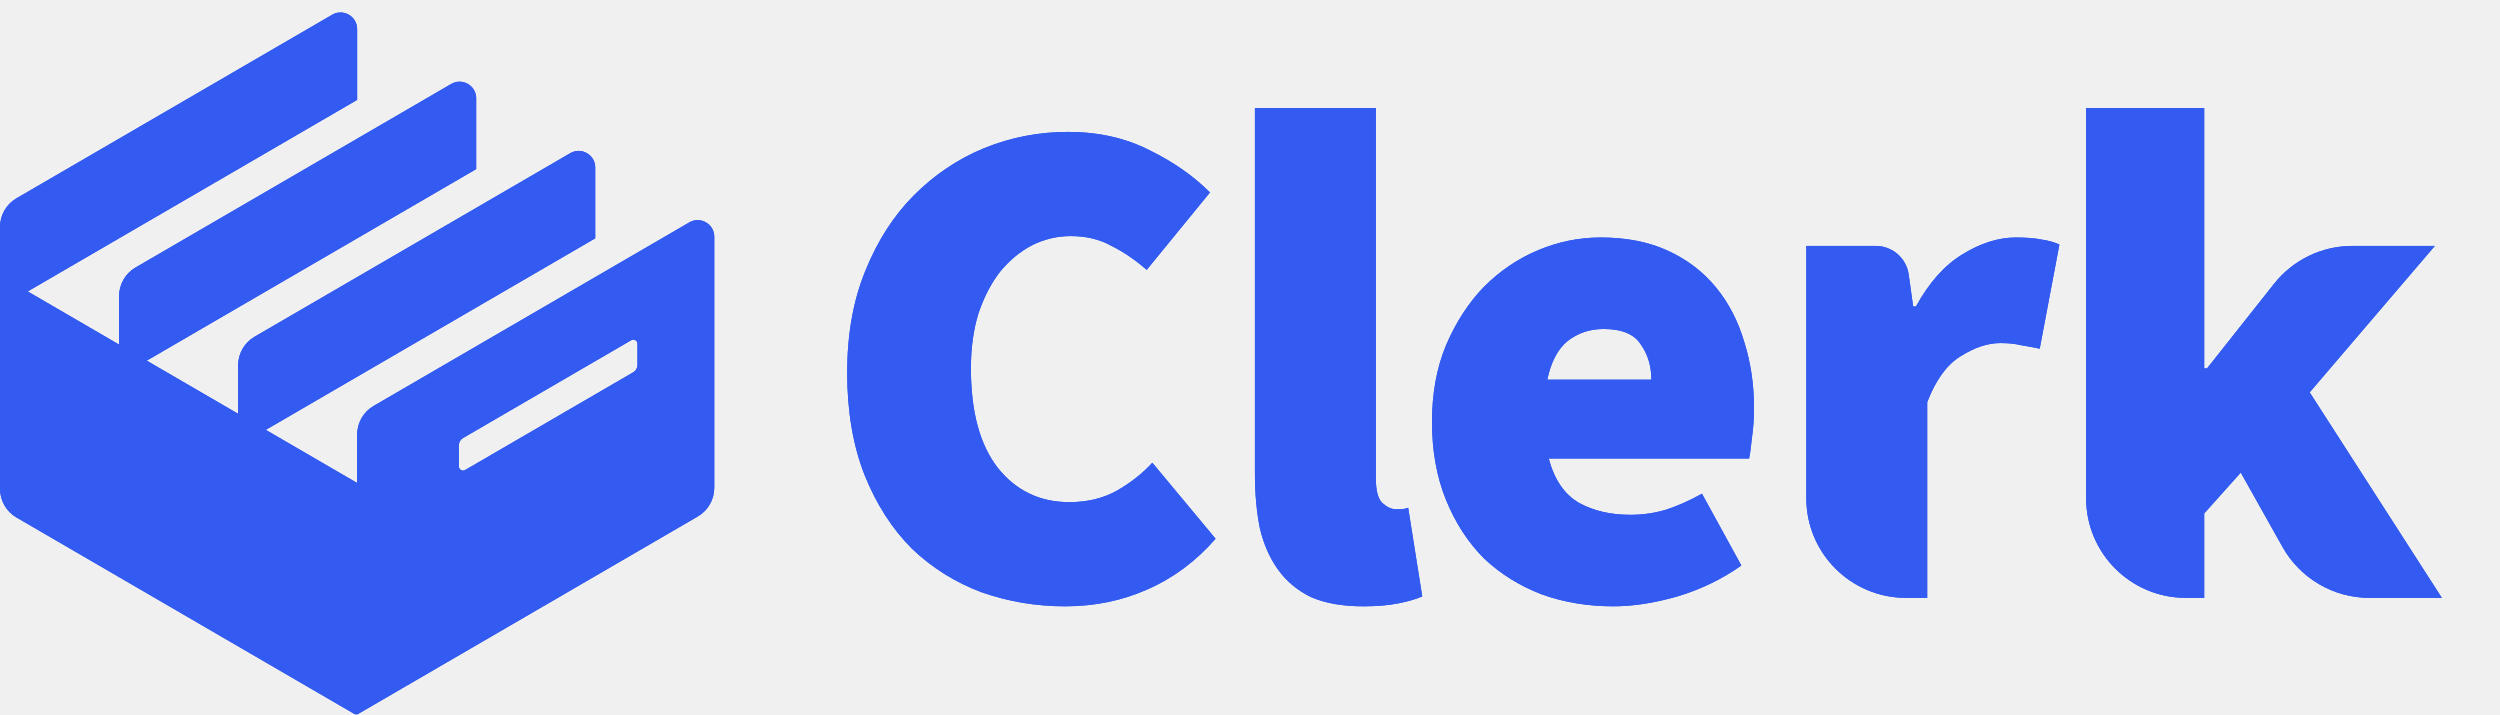
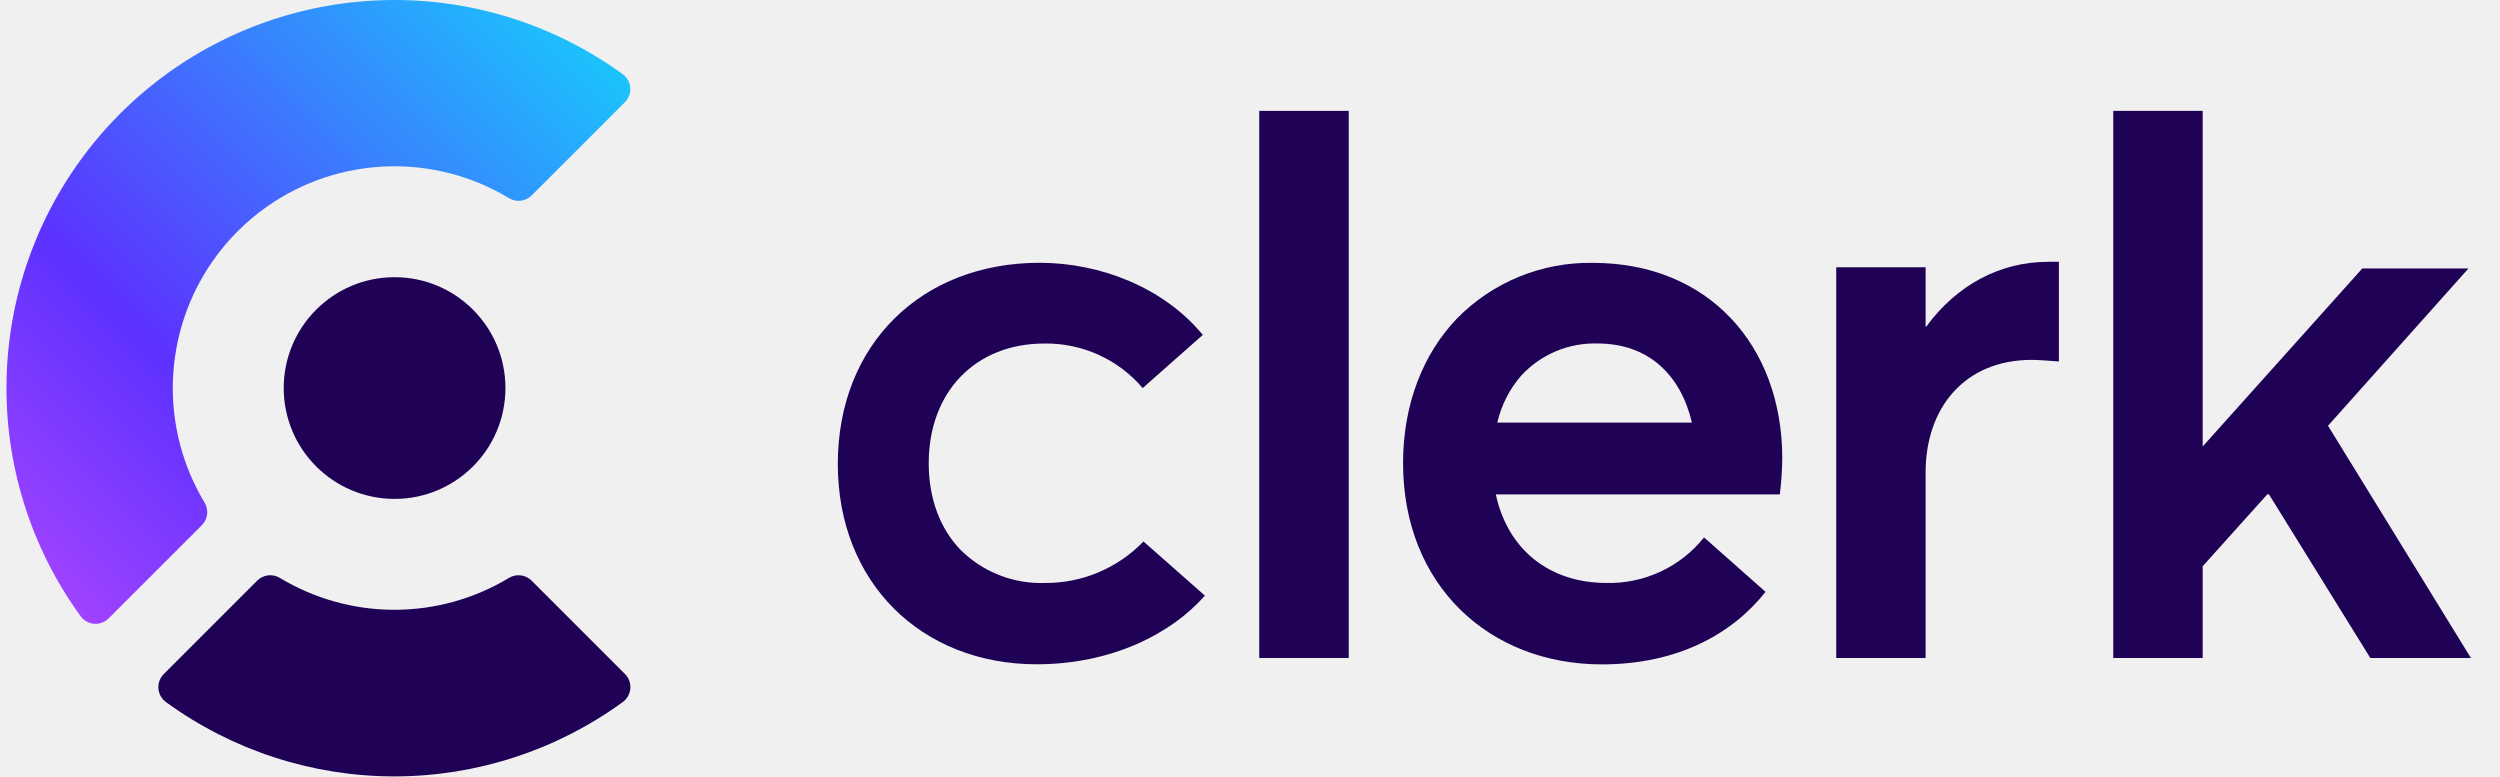
- <svg xmlns="http://www.w3.org/2000/svg" width="602" height="172" viewBox="0 0 602 172" fill="none">
-   <g clip-path="url(#clip0)">
-     <path fill-rule="evenodd" clip-rule="evenodd" d="M3.979 47.74C1.516 49.172 0 51.807 0 54.656V117.701C0 120.55 1.516 123.185 3.979 124.617L86 172.304V172.053L168.021 124.367C170.484 122.935 172 120.3 172 117.451V57.006C172 53.921 168.656 51.998 165.989 53.548L89.979 97.74C87.516 99.172 86 101.807 86 104.656V116.303L6.665 70.178L86 24.053V7.006C86 3.921 82.656 1.998 79.99 3.548L3.979 47.74ZM111.495 105.475C110.879 105.833 110.5 106.492 110.5 107.204V112.315C110.5 113.087 111.336 113.568 112.003 113.18L152.505 89.632C153.121 89.274 153.5 88.615 153.5 87.903V82.792C153.5 82.02 152.664 81.54 151.997 81.927L111.495 105.475Z" fill="#335BF1" />
-     <path d="M57.333 87.99C57.333 85.14 58.849 82.506 61.312 81.073L137.323 36.881C139.989 35.331 143.333 37.255 143.333 40.339V57.387L57.333 107.387V87.99Z" fill="#335BF1" />
-     <path d="M28.667 71.323C28.667 68.473 30.182 65.839 32.646 64.407L108.656 20.215C111.323 18.664 114.667 20.588 114.667 23.673V40.72L28.667 90.72V71.323Z" fill="#335BF1" />
-     <path d="M256.484 146C249.486 146 242.77 144.87 236.337 142.61C230.016 140.238 224.429 136.735 219.576 132.102C214.835 127.356 211.054 121.48 208.233 114.475C205.411 107.356 204 99.108 204 89.729C204 80.463 205.467 72.271 208.402 65.153C211.336 57.921 215.23 51.876 220.084 47.017C225.05 42.045 230.693 38.26 237.014 35.661C243.448 33.062 250.163 31.763 257.161 31.763C264.498 31.763 271.044 33.232 276.8 36.17C282.557 38.994 287.41 42.384 291.36 46.339L276.123 64.983C273.414 62.61 270.592 60.69 267.658 59.221C264.836 57.639 261.563 56.848 257.838 56.848C254.565 56.848 251.461 57.582 248.527 59.051C245.705 60.52 243.165 62.61 240.908 65.322C238.764 68.034 237.014 71.368 235.66 75.322C234.418 79.277 233.797 83.74 233.797 88.712C233.797 99.108 235.942 107.074 240.231 112.61C244.633 118.147 250.389 120.916 257.5 120.916C261.789 120.916 265.57 120.012 268.843 118.204C272.229 116.283 275.107 114.023 277.477 111.424L292.715 129.729C287.974 135.153 282.5 139.221 276.292 141.932C270.197 144.644 263.595 146 256.484 146Z" fill="#335BF1" />
-     <path d="M328.258 146C323.291 146 319.115 145.266 315.729 143.797C312.456 142.215 309.804 140.012 307.772 137.187C305.74 134.362 304.273 131.029 303.37 127.187C302.58 123.232 302.185 118.882 302.185 114.136V26H331.305V115.153C331.305 118.091 331.813 120.068 332.829 121.085C333.958 122.102 335.03 122.61 336.046 122.61C336.61 122.61 337.061 122.61 337.4 122.61C337.852 122.61 338.416 122.497 339.093 122.271L342.479 143.627C340.899 144.305 338.924 144.87 336.554 145.322C334.296 145.774 331.531 146 328.258 146Z" fill="#335BF1" />
-     <path d="M388.504 146C382.297 146 376.54 145.04 371.235 143.119C365.931 141.085 361.303 138.204 357.353 134.475C353.515 130.633 350.468 125.944 348.21 120.407C345.953 114.87 344.824 108.599 344.824 101.593C344.824 94.701 345.953 88.543 348.21 83.119C350.581 77.582 353.628 72.893 357.353 69.051C361.19 65.209 365.536 62.271 370.389 60.237C375.242 58.204 380.265 57.187 385.457 57.187C391.665 57.187 397.082 58.26 401.71 60.407C406.338 62.554 410.175 65.492 413.223 69.221C416.27 72.949 418.527 77.3 419.995 82.272C421.575 87.243 422.365 92.554 422.365 98.204C422.365 100.803 422.196 103.232 421.857 105.492C421.631 107.752 421.406 109.39 421.18 110.407H372.929C374.283 115.492 376.71 119.051 380.209 121.085C383.707 123.006 387.827 123.966 392.568 123.966C395.502 123.966 398.324 123.571 401.033 122.78C403.854 121.876 406.789 120.577 409.836 118.882L419.318 136.17C414.69 139.447 409.554 141.932 403.911 143.627C398.38 145.209 393.245 146 388.504 146ZM372.59 91.424H397.647C397.647 88.147 396.8 85.322 395.107 82.949C393.527 80.464 390.536 79.221 386.134 79.221C382.861 79.221 379.983 80.181 377.5 82.102C375.129 84.023 373.493 87.13 372.59 91.424Z" fill="#335BF1" />
-     <path d="M458.956 143.966C445.701 143.966 434.956 133.221 434.956 119.966V59.221H451.696C455.687 59.221 459.068 62.163 459.619 66.116L460.69 73.797H461.367C464.527 68.034 468.252 63.853 472.541 61.255C476.943 58.543 481.232 57.187 485.408 57.187C488.004 57.187 490.092 57.356 491.672 57.695C493.252 57.921 494.663 58.317 495.905 58.882L491.164 83.966C489.584 83.627 488.06 83.345 486.593 83.119C485.238 82.78 483.602 82.61 481.683 82.61C478.636 82.61 475.419 83.684 472.033 85.831C468.76 87.865 466.107 91.537 464.076 96.848V143.966H458.956Z" fill="#335BF1" />
-     <path d="M526.333 143.966C513.078 143.966 502.333 133.221 502.333 119.966V26H530.776V88.712H531.453L547.61 68.317C552.162 62.571 559.091 59.221 566.422 59.221H586.307L556.171 94.475L588 143.966H570.562C561.883 143.966 553.88 139.28 549.633 131.712L539.579 113.797L530.776 123.627V143.966H526.333Z" fill="#335BF1" />
-     <path fill-rule="evenodd" clip-rule="evenodd" d="M3.979 47.74C1.516 49.172 0 51.807 0 54.656V117.701C0 120.55 1.516 123.185 3.979 124.617L86 172.304V172.053L168.021 124.367C170.484 122.935 172 120.3 172 117.451V57.006C172 53.921 168.656 51.998 165.989 53.548L89.979 97.74C87.516 99.172 86 101.807 86 104.656V116.303L6.665 70.178L86 24.053V7.006C86 3.921 82.656 1.998 79.99 3.548L3.979 47.74ZM111.495 105.475C110.879 105.833 110.5 106.492 110.5 107.204V112.315C110.5 113.087 111.336 113.568 112.003 113.18L152.505 89.632C153.121 89.274 153.5 88.615 153.5 87.903V82.792C153.5 82.02 152.664 81.54 151.997 81.927L111.495 105.475Z" fill="#335BF1" />
-     <path d="M57.333 87.99C57.333 85.14 58.849 82.506 61.312 81.073L137.323 36.881C139.989 35.331 143.333 37.255 143.333 40.339V57.387L57.333 107.387V87.99Z" fill="#335BF1" />
-     <path d="M28.667 71.323C28.667 68.473 30.182 65.839 32.646 64.407L108.656 20.215C111.323 18.664 114.667 20.588 114.667 23.673V40.72L28.667 90.72V71.323Z" fill="#335BF1" />
-     <path d="M256.484 146C249.486 146 242.77 144.87 236.337 142.61C230.016 140.238 224.429 136.735 219.576 132.102C214.835 127.356 211.054 121.48 208.233 114.475C205.411 107.356 204 99.108 204 89.729C204 80.463 205.467 72.271 208.402 65.153C211.336 57.921 215.23 51.876 220.084 47.017C225.05 42.045 230.693 38.26 237.014 35.661C243.448 33.062 250.163 31.763 257.161 31.763C264.498 31.763 271.044 33.232 276.8 36.17C282.557 38.994 287.41 42.384 291.36 46.339L276.123 64.983C273.414 62.61 270.592 60.69 267.658 59.221C264.836 57.639 261.563 56.848 257.838 56.848C254.565 56.848 251.461 57.582 248.527 59.051C245.705 60.52 243.165 62.61 240.908 65.322C238.764 68.034 237.014 71.368 235.66 75.322C234.418 79.277 233.797 83.74 233.797 88.712C233.797 99.108 235.942 107.074 240.231 112.61C244.633 118.147 250.389 120.916 257.5 120.916C261.789 120.916 265.57 120.012 268.843 118.204C272.229 116.283 275.107 114.023 277.477 111.424L292.715 129.729C287.974 135.153 282.5 139.221 276.292 141.932C270.197 144.644 263.595 146 256.484 146Z" fill="#335BF1" />
-     <path d="M328.258 146C323.291 146 319.115 145.266 315.729 143.797C312.456 142.215 309.804 140.012 307.772 137.187C305.74 134.362 304.273 131.029 303.37 127.187C302.58 123.232 302.185 118.882 302.185 114.136V26H331.305V115.153C331.305 118.091 331.813 120.068 332.829 121.085C333.958 122.102 335.03 122.61 336.046 122.61C336.61 122.61 337.061 122.61 337.4 122.61C337.852 122.61 338.416 122.497 339.093 122.271L342.479 143.627C340.899 144.305 338.924 144.87 336.554 145.322C334.296 145.774 331.531 146 328.258 146Z" fill="#335BF1" />
-     <path d="M388.504 146C382.297 146 376.54 145.04 371.235 143.119C365.931 141.085 361.303 138.204 357.353 134.475C353.515 130.633 350.468 125.944 348.21 120.407C345.953 114.87 344.824 108.599 344.824 101.593C344.824 94.701 345.953 88.543 348.21 83.119C350.581 77.582 353.628 72.893 357.353 69.051C361.19 65.209 365.536 62.271 370.389 60.237C375.242 58.204 380.265 57.187 385.457 57.187C391.665 57.187 397.082 58.26 401.71 60.407C406.338 62.554 410.175 65.492 413.223 69.221C416.27 72.949 418.527 77.3 419.995 82.272C421.575 87.243 422.365 92.554 422.365 98.204C422.365 100.803 422.196 103.232 421.857 105.492C421.631 107.752 421.406 109.39 421.18 110.407H372.929C374.283 115.492 376.71 119.051 380.209 121.085C383.707 123.006 387.827 123.966 392.568 123.966C395.502 123.966 398.324 123.571 401.033 122.78C403.854 121.876 406.789 120.577 409.836 118.882L419.318 136.17C414.69 139.447 409.554 141.932 403.911 143.627C398.38 145.209 393.245 146 388.504 146ZM372.59 91.424H397.647C397.647 88.147 396.8 85.322 395.107 82.949C393.527 80.464 390.536 79.221 386.134 79.221C382.861 79.221 379.983 80.181 377.5 82.102C375.129 84.023 373.493 87.13 372.59 91.424Z" fill="#335BF1" />
-     <path d="M458.956 143.966C445.701 143.966 434.956 133.221 434.956 119.966V59.221H451.696C455.687 59.221 459.068 62.163 459.619 66.116L460.69 73.797H461.367C464.527 68.034 468.252 63.853 472.541 61.255C476.943 58.543 481.232 57.187 485.408 57.187C488.004 57.187 490.092 57.356 491.672 57.695C493.252 57.921 494.663 58.317 495.905 58.882L491.164 83.966C489.584 83.627 488.06 83.345 486.593 83.119C485.238 82.78 483.602 82.61 481.683 82.61C478.636 82.61 475.419 83.684 472.033 85.831C468.76 87.865 466.107 91.537 464.076 96.848V143.966H458.956Z" fill="#335BF1" />
-     <path d="M526.333 143.966C513.078 143.966 502.333 133.221 502.333 119.966V26H530.776V88.712H531.453L547.61 68.317C552.162 62.571 559.091 59.221 566.422 59.221H586.307L556.171 94.475L588 143.966H570.562C561.883 143.966 553.88 139.28 549.633 131.712L539.579 113.797L530.776 123.627V143.966H526.333Z" fill="#335BF1" />
+ <svg xmlns="http://www.w3.org/2000/svg" width="322" height="100" viewBox="0 0 322 100" fill="none">
+   <g clip-path="url(#clip0_28400_184664)">
+     <path d="M147.281 69.742C145.631 71.452 143.649 72.808 141.457 73.728C139.266 74.647 136.909 75.11 134.533 75.088C132.526 75.149 130.527 74.798 128.661 74.058C126.795 73.317 125.1 72.202 123.681 70.781C121.103 68.092 119.619 64.252 119.619 59.675C119.619 50.513 125.584 44.245 134.533 44.245C136.933 44.212 139.311 44.708 141.496 45.7C143.682 46.691 145.622 48.153 147.178 49.981L154.92 43.135C149.875 37.011 141.688 33.846 133.914 33.846C118.699 33.846 107.91 44.333 107.91 59.762C107.91 67.393 110.591 73.819 115.113 78.357C119.635 82.894 126.076 85.56 133.509 85.56C143.163 85.56 150.866 81.641 155.19 76.715L147.281 69.742Z" fill="#1F0256" />
+     <path d="M162.191 14.282H173.718V84.749H162.191V14.282Z" fill="#1F0256" />
+     <path d="M229.24 63.679C229.43 62.144 229.536 60.6 229.557 59.054C229.557 44.442 219.99 33.859 205.195 33.859C201.932 33.795 198.691 34.4 195.67 35.636C192.65 36.872 189.914 38.713 187.632 41.046C183.309 45.584 180.715 52.01 180.715 59.672C180.715 75.292 191.725 85.573 206.322 85.573C216.119 85.573 223.171 81.607 227.399 76.228L219.847 69.541L219.474 69.224C217.976 71.098 216.066 72.602 213.892 73.618C211.718 74.635 209.34 75.137 206.941 75.086C199.531 75.086 194.184 70.762 192.662 63.679H229.24ZM192.852 54.429C193.367 52.196 194.421 50.123 195.922 48.392C197.171 47.031 198.7 45.956 200.403 45.239C202.106 44.524 203.944 44.184 205.79 44.243C212.374 44.243 216.499 48.36 217.919 54.429H192.852Z" fill="#1F0256" />
+     <path d="M265.185 33.708V46.559C263.852 46.456 262.512 46.353 261.694 46.353C252.968 46.353 248.018 52.62 248.018 60.846V84.748H236.508V34.422H248.018V42.045H248.122C252.032 36.699 257.641 33.724 263.749 33.724L265.185 33.708Z" fill="#1F0256" />
+     <path d="M292.027 63.672L283.706 72.93V84.749H272.188V14.282H283.706V57.508L304.26 34.582H317.936L299.849 54.835L318.253 84.749H305.299L292.242 63.672H292.027Z" fill="#1F0256" />
+     <path d="M80.482 13.17L68.48 25.172C68.102 25.549 67.609 25.788 67.08 25.852C66.551 25.915 66.016 25.799 65.56 25.521C60.839 22.673 55.394 21.253 49.883 21.431C44.372 21.61 39.03 23.381 34.503 26.529C31.719 28.467 29.302 30.884 27.364 33.668C24.219 38.198 22.451 43.54 22.27 49.051C22.09 54.562 23.506 60.008 26.349 64.733C26.624 65.188 26.739 65.721 26.676 66.249C26.612 66.777 26.374 67.268 25.999 67.645L13.997 79.647C13.755 79.89 13.464 80.078 13.143 80.198C12.822 80.319 12.478 80.368 12.136 80.343C11.794 80.318 11.462 80.22 11.161 80.055C10.861 79.889 10.6 79.661 10.396 79.385C3.902 70.459 0.546 59.634 0.851 48.6C1.157 37.565 5.107 26.943 12.085 18.39C14.216 15.773 16.608 13.381 19.225 11.25C27.777 4.274 38.398 0.325 49.431 0.019C60.463 -0.286 71.287 3.068 80.212 9.561C80.49 9.764 80.72 10.025 80.887 10.326C81.054 10.627 81.153 10.96 81.179 11.303C81.205 11.646 81.156 11.991 81.035 12.313C80.915 12.635 80.726 12.928 80.482 13.17Z" fill="url(#paint0_linear_28400_184664)" />
+     <path d="M80.47 86.787L68.468 74.785C68.091 74.408 67.598 74.169 67.069 74.106C66.54 74.042 66.004 74.159 65.549 74.436C61.097 77.121 55.997 78.541 50.798 78.541C45.599 78.541 40.498 77.121 36.047 74.436C35.591 74.159 35.056 74.042 34.527 74.106C33.997 74.169 33.505 74.408 33.127 74.785L21.125 86.787C20.873 87.029 20.678 87.324 20.553 87.65C20.428 87.975 20.376 88.325 20.401 88.673C20.426 89.022 20.527 89.36 20.697 89.665C20.868 89.969 21.103 90.233 21.387 90.436C29.93 96.652 40.224 100.001 50.79 100.001C61.355 100.001 71.649 96.652 80.193 90.436C80.477 90.234 80.714 89.972 80.886 89.667C81.058 89.363 81.161 89.025 81.187 88.677C81.214 88.329 81.163 87.979 81.04 87.652C80.915 87.326 80.721 87.03 80.47 86.787Z" fill="#1F0256" />
+     <path d="M50.822 64.259C58.708 64.259 65.101 57.866 65.101 49.98C65.101 42.094 58.708 35.701 50.822 35.701C42.936 35.701 36.543 42.094 36.543 49.98C36.543 57.866 42.936 64.259 50.822 64.259Z" fill="#1F0256" />
  </g>
  <defs>
-     <clipPath id="clip0">
-       <rect width="602" height="172" fill="white" />
+     <linearGradient id="paint0_linear_28400_184664" x1="69.202" y1="-7.328" x2="-32.021" y2="93.902" gradientUnits="userSpaceOnUse">
+       <stop stop-color="#17CCFC" />
+       <stop offset="0.5" stop-color="#5D31FF" />
+       <stop offset="1" stop-color="#F35AFF" />
+     </linearGradient>
+     <clipPath id="clip0_28400_184664">
+       <rect width="320.833" height="100" fill="white" transform="translate(0.832031)" />
    </clipPath>
  </defs>
</svg>
